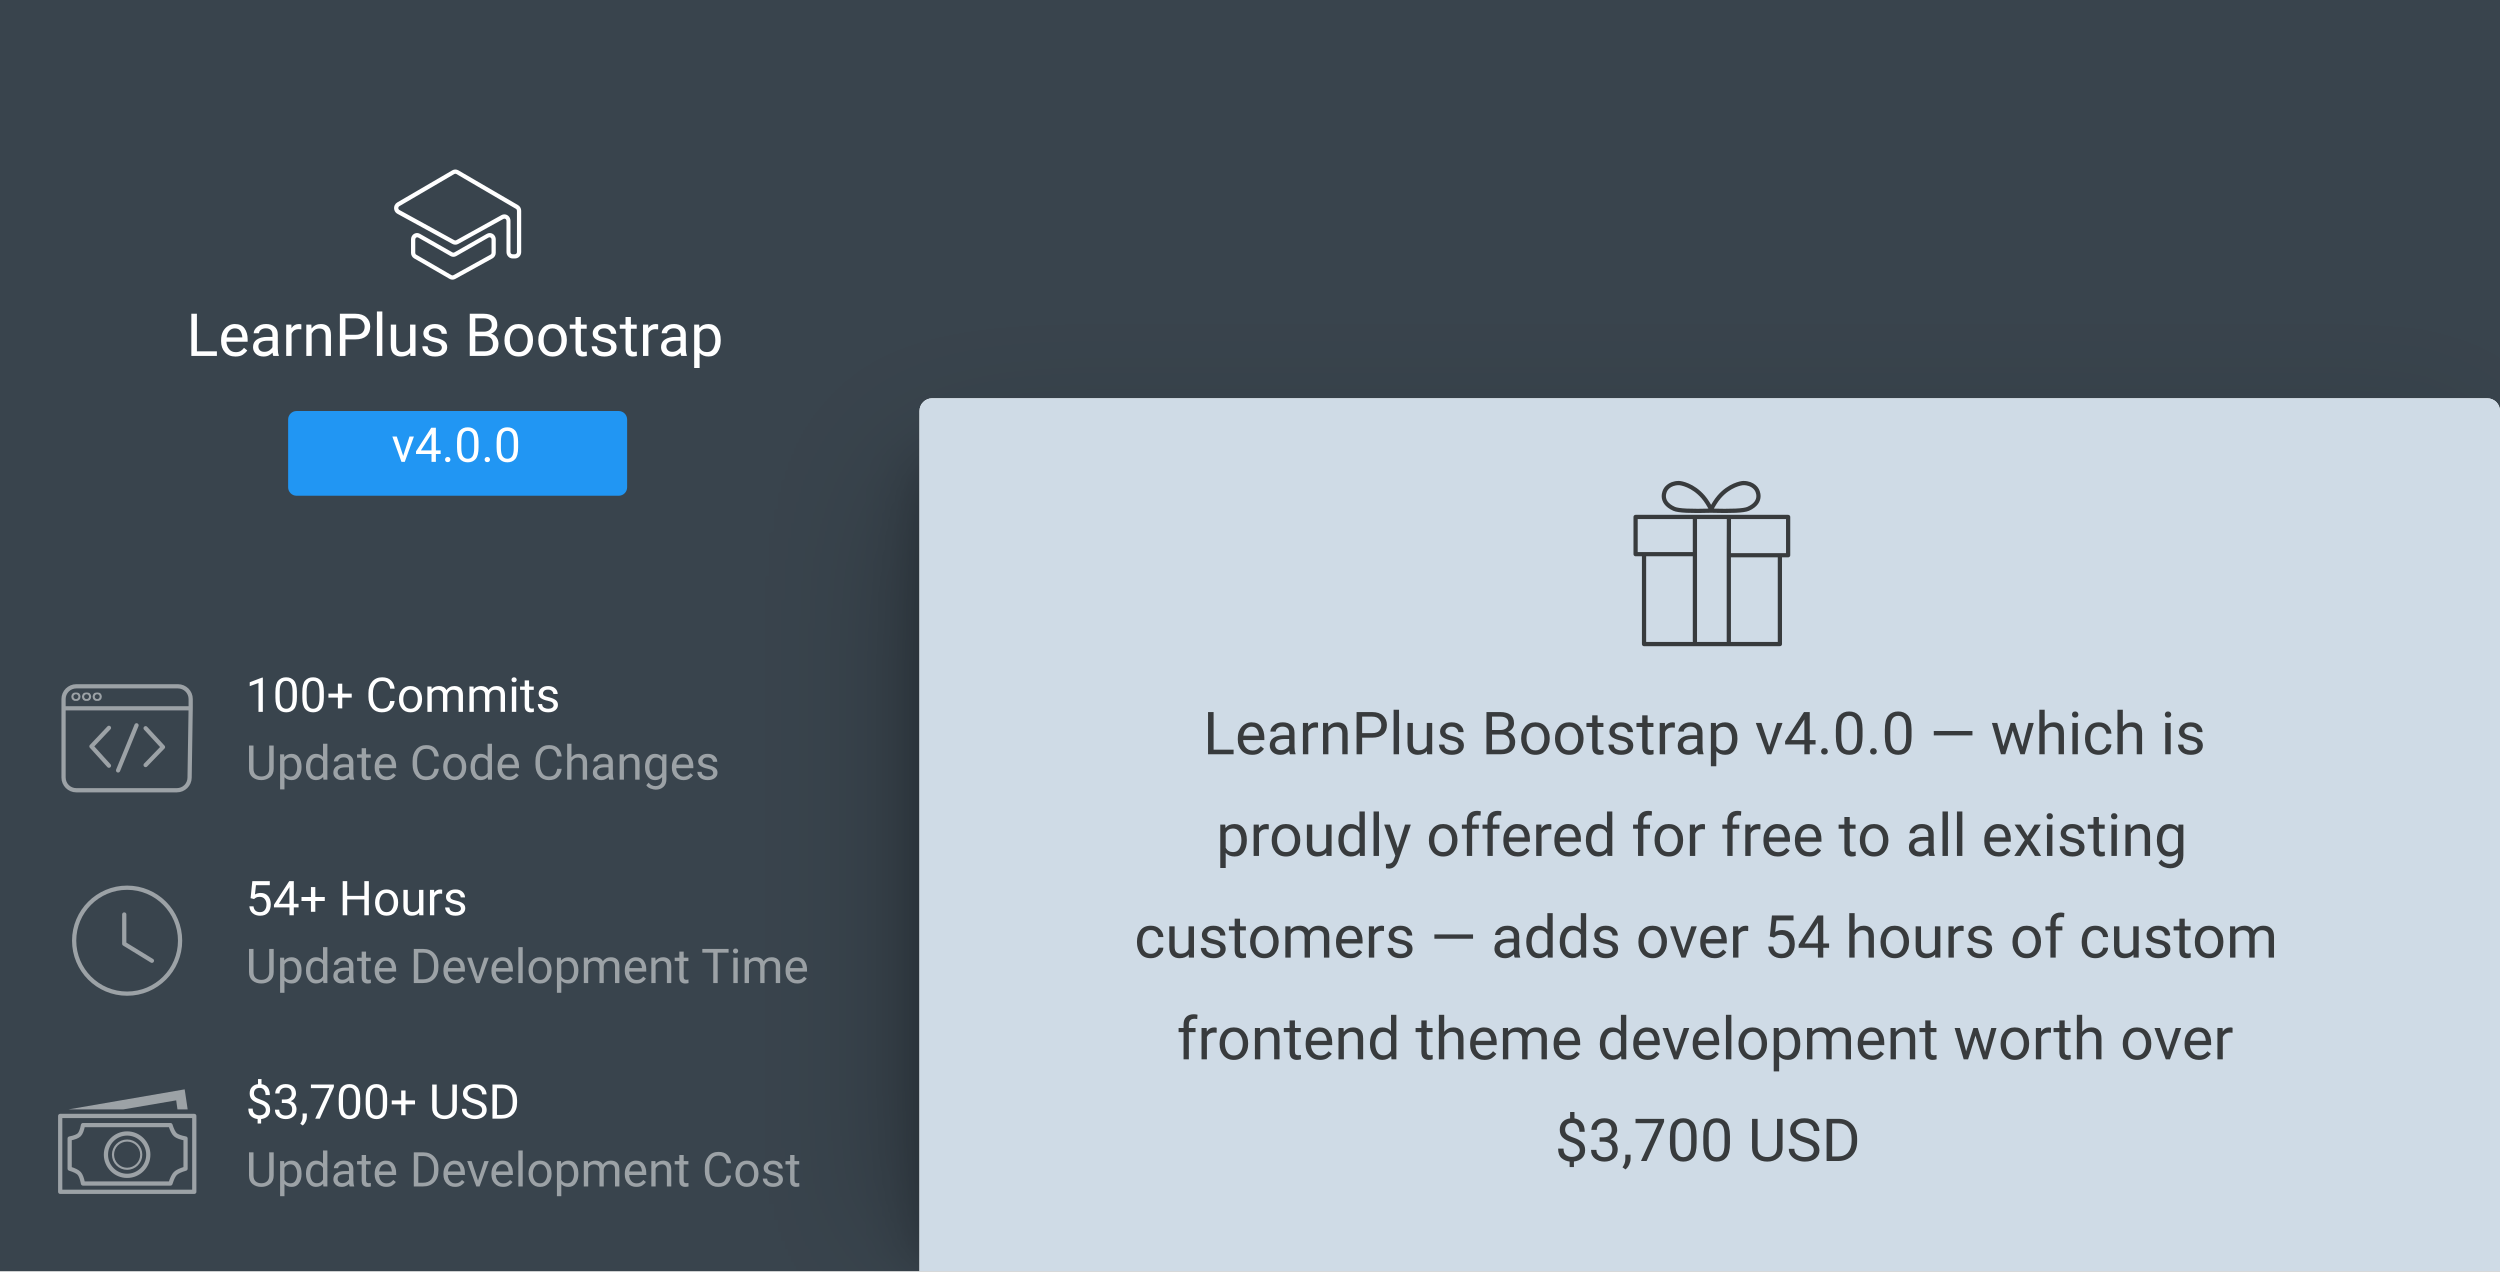
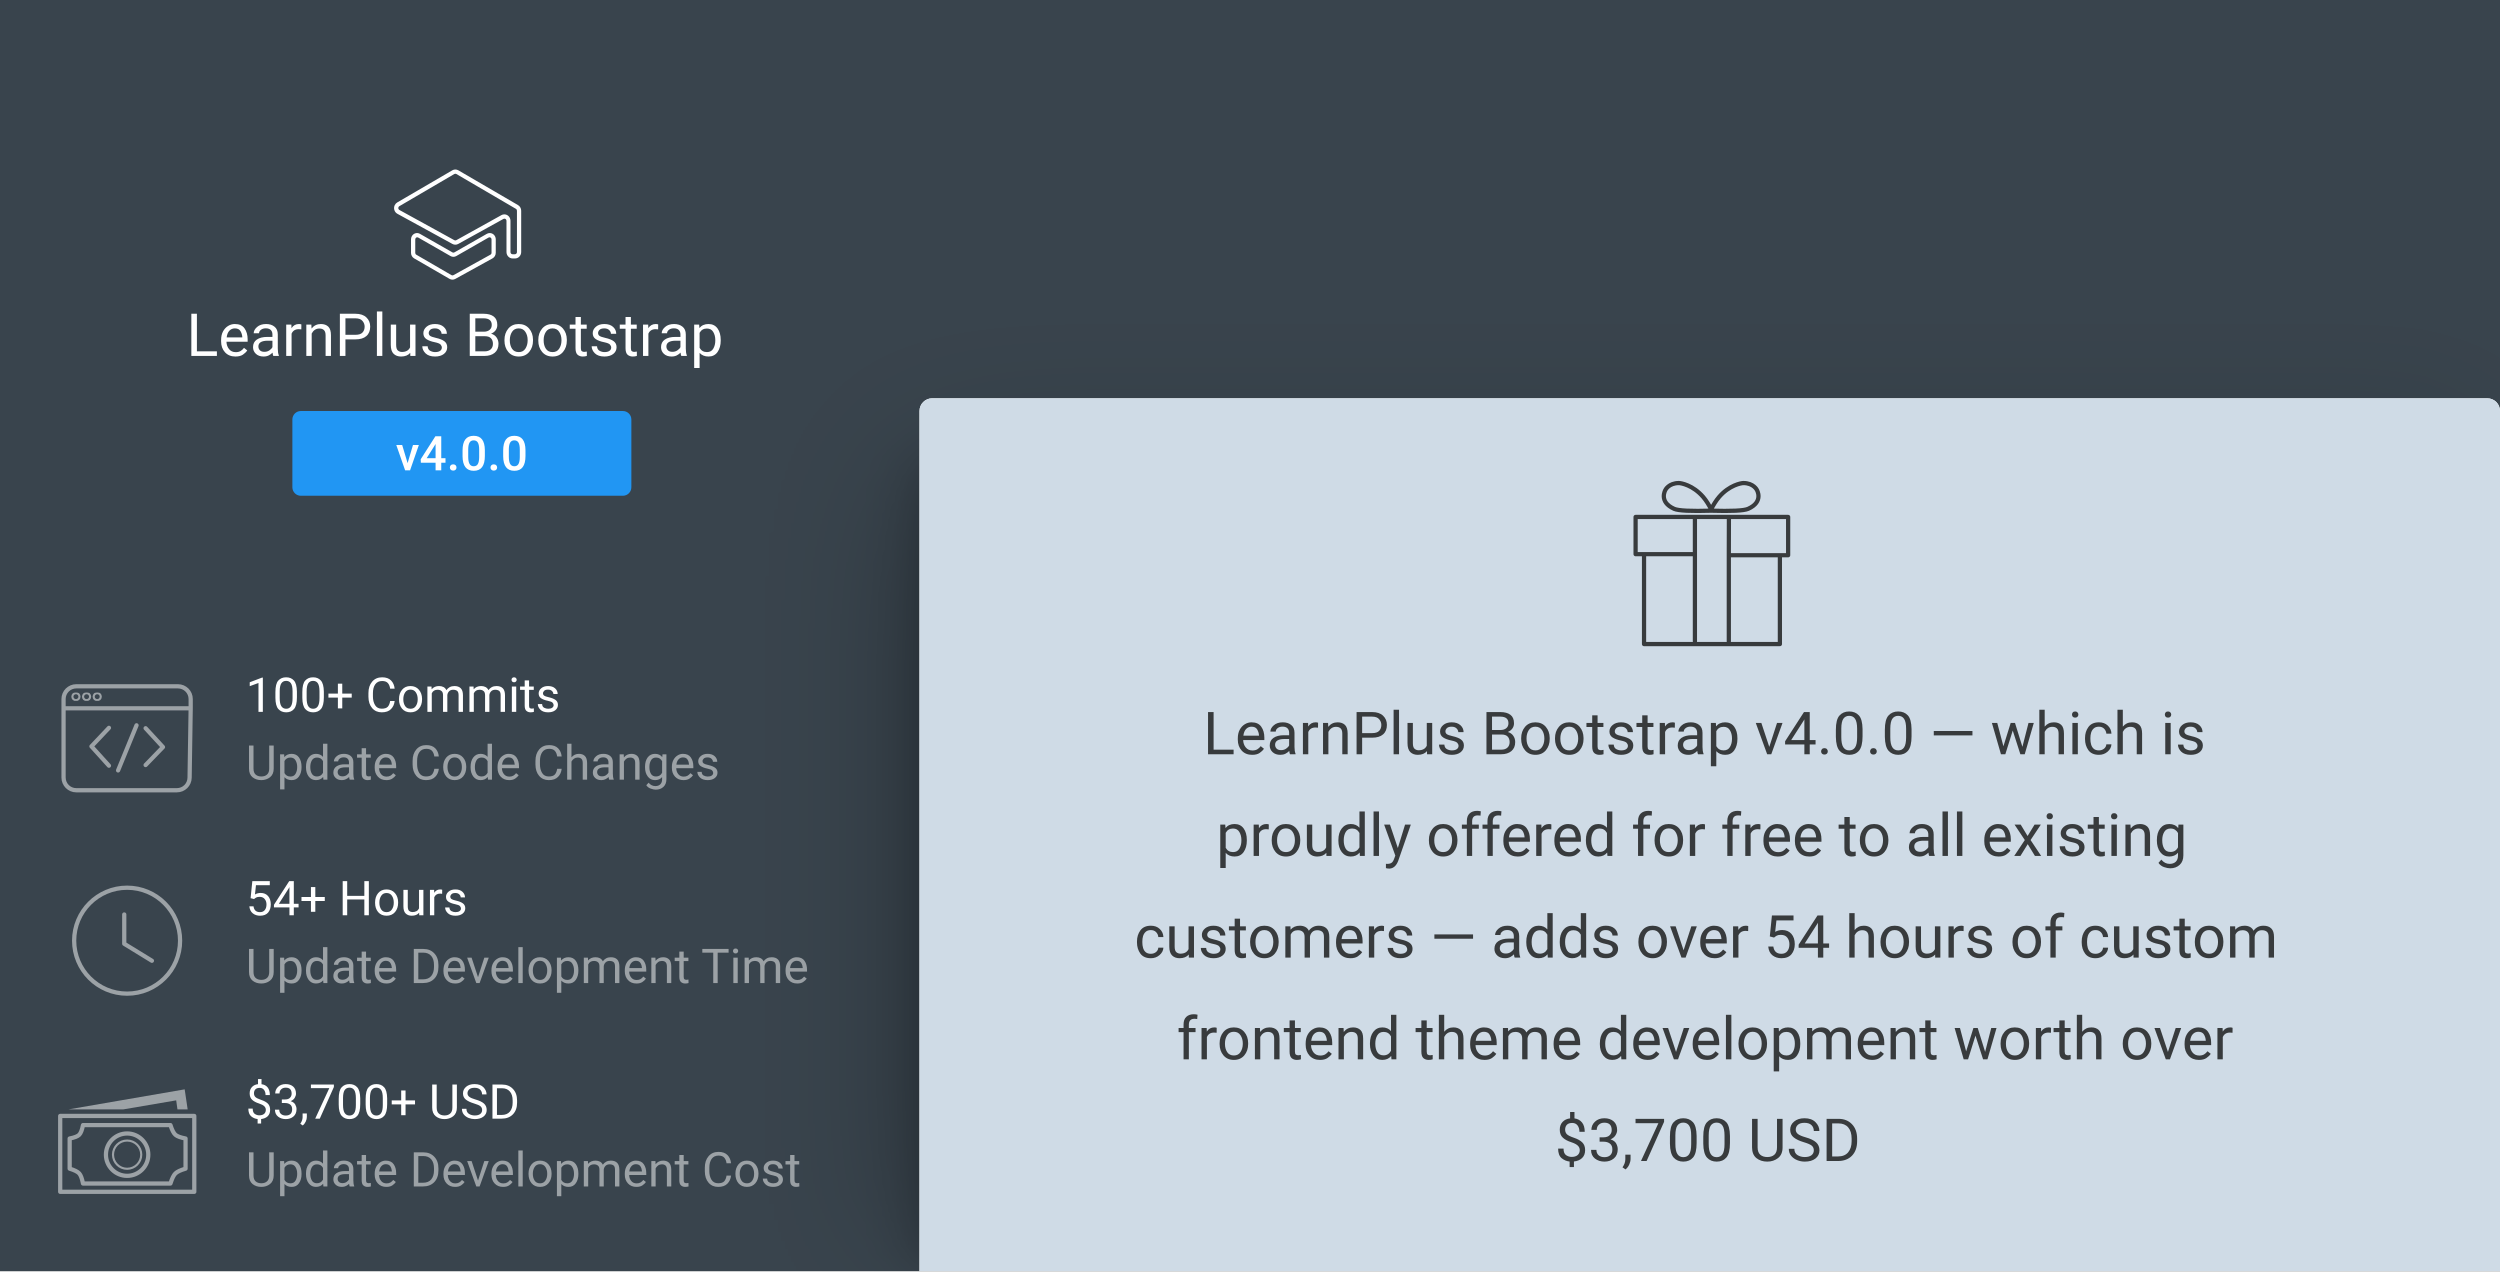
<svg xmlns="http://www.w3.org/2000/svg" xmlns:xlink="http://www.w3.org/1999/xlink" width="590" height="300" viewBox="0 0 590 300">
  <defs>
    <rect id="01_update-v4.0.0-a" width="590" height="300" />
    <rect id="01_update-v4.0.0-c" width="40" height="40" rx="1" />
    <rect id="01_update-v4.0.0-e" width="40" height="40" rx="1" />
    <rect id="01_update-v4.0.0-g" width="40" height="40" rx="1" />
    <path id="01_update-v4.0.0-j" d="M3,0 L370,0 C371.657,-3.04359188e-16 373,1.343 373,3 L373,224 L0,224 L0,3 C-2.02906125e-16,1.343 1.343,3.04359188e-16 3,0 Z" />
    <filter id="01_update-v4.0.0-i" width="135.7%" height="159.4%" x="-17.8%" y="-21.2%" filterUnits="objectBoundingBox">
      <feOffset dy="19" in="SourceAlpha" result="shadowOffsetOuter1" />
      <feGaussianBlur in="shadowOffsetOuter1" result="shadowBlurOuter1" stdDeviation="19" />
      <feColorMatrix in="shadowBlurOuter1" result="shadowMatrixOuter1" values="0 0 0 0 0   0 0 0 0 0   0 0 0 0 0  0 0 0 0.3 0" />
      <feOffset dy="15" in="SourceAlpha" result="shadowOffsetOuter2" />
      <feGaussianBlur in="shadowOffsetOuter2" result="shadowBlurOuter2" stdDeviation="6" />
      <feColorMatrix in="shadowBlurOuter2" result="shadowMatrixOuter2" values="0 0 0 0 0   0 0 0 0 0   0 0 0 0 0  0 0 0 0.22 0" />
      <feMerge>
        <feMergeNode in="shadowMatrixOuter1" />
        <feMergeNode in="shadowMatrixOuter2" />
      </feMerge>
    </filter>
    <path id="01_update-v4.0.0-k" d="M3,0 L370,0 C371.657,-3.04359188e-16 373,1.343 373,3 L373,206 L0,206 L0,3 C-2.02906125e-16,1.343 1.343,3.04359188e-16 3,0 Z" />
    <rect id="01_update-v4.0.0-m" width="48" height="48" rx="1" />
    <path id="01_update-v4.0.0-o" d="M2.248,11.66 C2.166,11.708 2.099,11.78 2.055,11.868 C1.931,12.116 2.023,12.424 2.26,12.554 L15.232,19.687 C15.373,19.765 15.542,19.764 15.682,19.686 L26.342,13.766 C26.552,13.65 26.784,13.589 27.021,13.589 C27.823,13.589 28.473,14.272 28.473,15.114 L28.473,22.492 C28.473,22.773 28.689,23 28.956,23 L29.516,23 C29.783,23 30,22.773 30,22.492 L30,12.729 C30,12.544 29.905,12.375 29.752,12.285 L15.694,4.064 C15.548,3.979 15.369,3.979 15.223,4.065 L2.248,11.66 Z M1.747,10.776 L14.749,3.193 C15.189,2.936 15.725,2.936 16.165,3.192 L30.253,11.4 C30.714,11.669 31,12.178 31,12.73 L31,22.478 C31,23.319 30.349,24 29.545,24 L28.984,24 C28.181,24 27.53,23.319 27.53,22.478 L27.53,15.111 C27.53,14.831 27.313,14.604 27.045,14.604 C26.966,14.604 26.888,14.624 26.818,14.662 L16.135,20.573 C15.712,20.808 15.205,20.809 14.78,20.576 L1.78,13.454 C1.068,13.064 0.794,12.144 1.166,11.399 C1.298,11.137 1.499,10.92 1.747,10.776 Z M6,19.494 L6,22.676 C6,22.855 6.093,23.021 6.243,23.108 L14.555,27.938 C14.694,28.019 14.862,28.021 15.002,27.943 L23.749,23.099 C23.903,23.014 24,22.846 24,22.662 L24,19.494 C24,19.221 23.789,19 23.53,19 C23.451,19 23.373,19.021 23.304,19.061 L15.676,23.433 C15.255,23.675 14.745,23.675 14.324,23.433 L6.696,19.061 C6.468,18.93 6.182,19.018 6.058,19.257 C6.02,19.33 6,19.411 6,19.494 Z M5,19.486 C5,19.237 5.06,18.992 5.174,18.774 C5.549,18.054 6.412,17.789 7.1,18.182 L14.773,22.564 C14.915,22.645 15.085,22.645 15.227,22.564 L22.9,18.182 C23.109,18.063 23.343,18 23.58,18 C24.364,18 25,18.665 25,19.486 L25,22.661 C25,23.212 24.708,23.717 24.243,23.974 L15.444,28.829 C15.02,29.062 14.513,29.057 14.094,28.814 L5.732,23.974 C5.28,23.712 5,23.214 5,22.674 L5,19.486 Z" />
  </defs>
  <g fill="none" fill-rule="evenodd">
    <mask id="01_update-v4.0.0-b" fill="#fff">
      <use xlink:href="#01_update-v4.0.0-a" />
    </mask>
    <use fill="#39444D" fill-rule="nonzero" xlink:href="#01_update-v4.0.0-a" />
    <g mask="url(#01_update-v4.0.0-b)">
      <g transform="translate(10 154)">
        <g opacity=".5">
          <mask id="01_update-v4.0.0-d" fill="#fff">
            <use xlink:href="#01_update-v4.0.0-c" />
          </mask>
          <path stroke="#FFF" stroke-linecap="round" stroke-linejoin="round" d="M8,7.969 L32,7.969 C33.657,7.969 35,9.312 35,10.969 L35,13.16 L22.661,13.16 L5,13.16 L5,10.969 C5,9.312 6.343,7.969 8,7.969 Z M5,13.228 L5,29.5 C5,31.157 6.343,32.5 8,32.5 L31.746,32.5 C33.384,32.5 34.72,31.185 34.745,29.547 L35,13.16" mask="url(#01_update-v4.0.0-d)" />
          <path stroke="#FFF" stroke-linecap="round" stroke-linejoin="round" stroke-width=".5" d="M7.921,11.24 C7.458,11.24 7.083,10.869 7.083,10.412 C7.083,9.954 7.458,9.583 7.921,9.583 C8.383,9.583 8.758,9.954 8.758,10.412 C8.758,10.869 8.383,11.24 7.921,11.24 Z M10.432,11.24 C9.97,11.24 9.595,10.869 9.595,10.412 C9.595,9.954 9.97,9.583 10.432,9.583 C10.894,9.583 11.269,9.954 11.269,10.412 C11.269,10.869 10.894,11.24 10.432,11.24 Z M12.944,11.24 C12.481,11.24 12.106,10.869 12.106,10.412 C12.106,9.954 12.481,9.583 12.944,9.583 C13.406,9.583 13.781,9.954 13.781,10.412 C13.781,10.869 13.406,11.24 12.944,11.24 Z" mask="url(#01_update-v4.0.0-d)" />
          <path stroke="#FFF" stroke-linecap="round" stroke-linejoin="round" d="M15.711,17.774 L11.582,22.142 L15.711,26.702 M22.222,17.175 L17.867,27.819 M24.363,17.864 L28.462,22.308 L24.363,26.546" mask="url(#01_update-v4.0.0-d)" />
        </g>
        <g fill="#FFF" font-family="Roboto-Medium, Roboto" font-size="11.31" font-weight="400" transform="translate(48 4)">
          <text>
            <tspan x="0" y="10">100+ Commits</tspan>
          </text>
          <text fill-opacity=".5">
            <tspan x="0" y="26">Update Code Changes</tspan>
          </text>
        </g>
        <g transform="translate(0 96)">
          <g opacity=".5">
            <mask id="01_update-v4.0.0-f" fill="#fff">
              <use xlink:href="#01_update-v4.0.0-e" />
            </mask>
            <path stroke="#FFF" stroke-linecap="round" stroke-linejoin="round" d="M4.207,13.361 L4.207,31.269 L35.849,31.269 L35.849,13.361 L4.207,13.361 Z M30.226,29.311 C30.598,28.127 30.987,27.334 31.395,26.932 C31.803,26.53 32.601,26.153 33.79,25.801 L33.79,18.689 C32.605,18.464 31.806,18.17 31.395,17.805 C30.984,17.439 30.594,16.68 30.226,15.525 L9.588,15.525 C9.364,16.675 9.068,17.435 8.699,17.805 C8.331,18.175 7.578,18.469 6.44,18.689 L6.44,25.801 C7.588,26.155 8.341,26.532 8.699,26.932 C9.058,27.332 9.354,28.125 9.588,29.311 L30.226,29.311 Z M20,27.5 C22.761,27.5 25,25.261 25,22.5 C25,19.739 22.761,17.5 20,17.5 C17.239,17.5 15,19.739 15,22.5 C15,25.261 17.239,27.5 20,27.5 Z" mask="url(#01_update-v4.0.0-f)" />
            <circle cx="20" cy="22.5" r="3.333" stroke="#FFF" stroke-linecap="round" stroke-linejoin="round" stroke-width=".5" mask="url(#01_update-v4.0.0-f)" />
            <polygon fill="#FFF" fill-rule="nonzero" points="6.181 11.814 19.105 11.814 31.581 9.683 31.879 11.814 34.287 11.814 33.584 7.087" mask="url(#01_update-v4.0.0-f)" />
          </g>
          <g fill="#FFF" font-family="Roboto-Medium, Roboto" font-size="11.31" font-weight="400" transform="translate(48 4)">
            <text fill-opacity=".5">
              <tspan x="0" y="26">Update Development Cost</tspan>
            </text>
            <text>
              <tspan x="0" y="10">$3,700+ USD</tspan>
            </text>
          </g>
        </g>
        <g transform="translate(0 48)">
          <g opacity=".5">
            <mask id="01_update-v4.0.0-h" fill="#fff">
              <use xlink:href="#01_update-v4.0.0-g" />
            </mask>
            <path stroke="#FFF" stroke-linecap="round" stroke-linejoin="round" d="M20,32.5 C26.904,32.5 32.5,26.904 32.5,20 C32.5,13.096 26.904,7.5 20,7.5 C13.096,7.5 7.5,13.096 7.5,20 C7.5,26.904 13.096,32.5 20,32.5 Z M19.323,13.816 L19.323,20.733 L25.85,24.738" mask="url(#01_update-v4.0.0-h)" />
          </g>
          <g fill="#FFF" font-family="Roboto-Medium, Roboto" font-size="11.31" font-weight="400" transform="translate(48 4)">
            <text fill-opacity=".5">
              <tspan x="0" y="26">Update Development Time</tspan>
            </text>
            <text>
              <tspan x="0" y="10">54+ Hours</tspan>
            </text>
          </g>
        </g>
      </g>
    </g>
    <g mask="url(#01_update-v4.0.0-b)">
      <g transform="translate(217 94)">
        <use fill="#000" filter="url(#01_update-v4.0.0-i)" xlink:href="#01_update-v4.0.0-j" />
        <use fill="#FFF" xlink:href="#01_update-v4.0.0-j" />
        <mask id="01_update-v4.0.0-l" fill="#fff">
          <use xlink:href="#01_update-v4.0.0-k" />
        </mask>
        <use fill="#CFDBE6" xlink:href="#01_update-v4.0.0-k" />
        <text font-family="Roboto-Medium, Roboto" font-size="14" font-weight="400" mask="url(#01_update-v4.0.0-l)">
          <tspan x="66.943" y="84" fill="#383B3D">LearnPlus Bootstrap v4.0.0 — which is </tspan>
          <tspan x="70.033" y="108" fill="#383B3D">proudly offered for free to all existing </tspan>
          <tspan x="50.687" y="132" fill="#383B3D">customers — adds over 54 hours of custom </tspan>
          <tspan x="60.726" y="156" fill="#383B3D">frontend theme development worth over </tspan>
          <tspan x="149.965" y="180" fill="#383B3D">$3,700 USD</tspan>
        </text>
        <g mask="url(#01_update-v4.0.0-l)">
          <g transform="translate(163 15)">
            <mask id="01_update-v4.0.0-n" fill="#fff">
              <use xlink:href="#01_update-v4.0.0-m" />
            </mask>
            <path stroke="#383B3D" stroke-linecap="round" stroke-linejoin="round" d="M6,13 L28.024,13 L42,13 L42,22.032 L28,22.032 L28.024,13 L6,13 Z M20,13.071 L20,21.78 L6,21.78 L6,13.071 M7.993,21.807 L7.993,43 L40.053,43 L40.053,22.04 M20,21.816 L20,42.342 M28,21.982 L28,42.342 M15.099,11.085 C11.34,9.401 13.043,6.61 13.043,6.61 C13.043,6.61 13.818,5 16.225,5 C16.708,5 19.536,5.476 21.956,8.289 C22.643,9.087 23.324,10.164 24,11.518 C19.053,11.671 16.086,11.527 15.099,11.085 Z M32.56,11.085 C36.318,9.401 34.615,6.61 34.615,6.61 C34.615,6.61 33.84,5 31.433,5 C30.95,5 28.122,5.476 25.702,8.289 C25.015,9.087 24.334,10.164 23.658,11.518 C28.605,11.671 31.572,11.527 32.56,11.085 Z" mask="url(#01_update-v4.0.0-n)" />
          </g>
        </g>
      </g>
    </g>
    <g transform="translate(44 37)">
      <text fill="#FFF" font-family="Roboto-Medium, Roboto" font-size="14" font-weight="400">
        <tspan x="0" y="47">LearnPlus Bootstrap</tspan>
      </text>
      <use fill="#FFF" transform="translate(48)" xlink:href="#01_update-v4.0.0-o" />
    </g>
-     <rect width="80" height="20" x="68" y="97" fill="#2196F3" fill-rule="nonzero" rx="2" />
-     <text fill="#FFF" font-family="Roboto-Medium, Roboto" font-size="11.31" font-weight="400">
-       <tspan x="92.402" y="109">v4.0.0</tspan>
-     </text>
+     <rect width="80" height="20" x="69" y="97" fill="#2196F3" fill-rule="nonzero" rx="2" />
+     <path fill="#FFF" d="M96.196,109.299 L97.461,105.025 L98.847,105.025 L96.776,111 L95.611,111 L93.523,105.025 L94.915,105.025 L96.196,109.299 Z M104.137,108.134 L105.137,108.134 L105.137,109.211 L104.137,109.211 L104.137,111 L102.796,111 L102.796,109.211 L99.322,109.211 L99.283,108.393 L102.751,102.959 L104.137,102.959 L104.137,108.134 Z M100.691,108.134 L102.796,108.134 L102.796,104.776 L102.696,104.953 L100.691,108.134 Z M106.948,109.586 C107.199,109.586 107.392,109.657 107.528,109.799 C107.664,109.941 107.733,110.118 107.733,110.332 C107.733,110.542 107.664,110.716 107.528,110.854 C107.392,110.992 107.199,111.061 106.948,111.061 C106.709,111.061 106.519,110.993 106.38,110.856 C106.24,110.72 106.17,110.545 106.17,110.332 C106.17,110.118 106.238,109.941 106.374,109.799 C106.51,109.657 106.702,109.586 106.948,109.586 Z M114.426,107.615 C114.426,108.771 114.21,109.642 113.777,110.23 C113.344,110.817 112.686,111.11 111.803,111.11 C110.934,111.11 110.279,110.824 109.839,110.252 C109.399,109.679 109.174,108.832 109.163,107.709 L109.163,106.317 C109.163,105.161 109.379,104.294 109.812,103.716 C110.244,103.138 110.904,102.849 111.792,102.849 C112.672,102.849 113.328,103.13 113.76,103.694 C114.193,104.257 114.415,105.1 114.426,106.223 L114.426,107.615 Z M113.084,106.113 C113.084,105.358 112.981,104.805 112.775,104.453 C112.568,104.102 112.241,103.926 111.792,103.926 C111.353,103.926 111.031,104.092 110.825,104.426 C110.619,104.759 110.51,105.279 110.499,105.986 L110.499,107.808 C110.499,108.559 110.604,109.119 110.814,109.487 C111.024,109.855 111.353,110.039 111.803,110.039 C112.233,110.039 112.552,109.869 112.758,109.528 C112.964,109.188 113.073,108.655 113.084,107.93 L113.084,106.113 Z M116.535,109.586 C116.786,109.586 116.979,109.657 117.115,109.799 C117.251,109.941 117.32,110.118 117.32,110.332 C117.32,110.542 117.251,110.716 117.115,110.854 C116.979,110.992 116.786,111.061 116.535,111.061 C116.296,111.061 116.106,110.993 115.967,110.856 C115.827,110.72 115.757,110.545 115.757,110.332 C115.757,110.118 115.825,109.941 115.961,109.799 C116.097,109.657 116.289,109.586 116.535,109.586 Z M124.013,107.615 C124.013,108.771 123.797,109.642 123.364,110.23 C122.931,110.817 122.273,111.11 121.39,111.11 C120.521,111.11 119.866,110.824 119.426,110.252 C118.986,109.679 118.761,108.832 118.75,107.709 L118.75,106.317 C118.75,105.161 118.966,104.294 119.399,103.716 C119.831,103.138 120.491,102.849 121.379,102.849 C122.259,102.849 122.915,103.13 123.347,103.694 C123.78,104.257 124.002,105.1 124.013,106.223 L124.013,107.615 Z M122.671,106.113 C122.671,105.358 122.568,104.805 122.362,104.453 C122.155,104.102 121.828,103.926 121.379,103.926 C120.94,103.926 120.618,104.092 120.412,104.426 C120.206,104.759 120.097,105.279 120.086,105.986 L120.086,107.808 C120.086,108.559 120.191,109.119 120.401,109.487 C120.611,109.855 120.94,110.039 121.39,110.039 C121.82,110.039 122.139,109.869 122.345,109.528 C122.551,109.188 122.66,108.655 122.671,107.93 L122.671,106.113 Z" />
  </g>
</svg>
